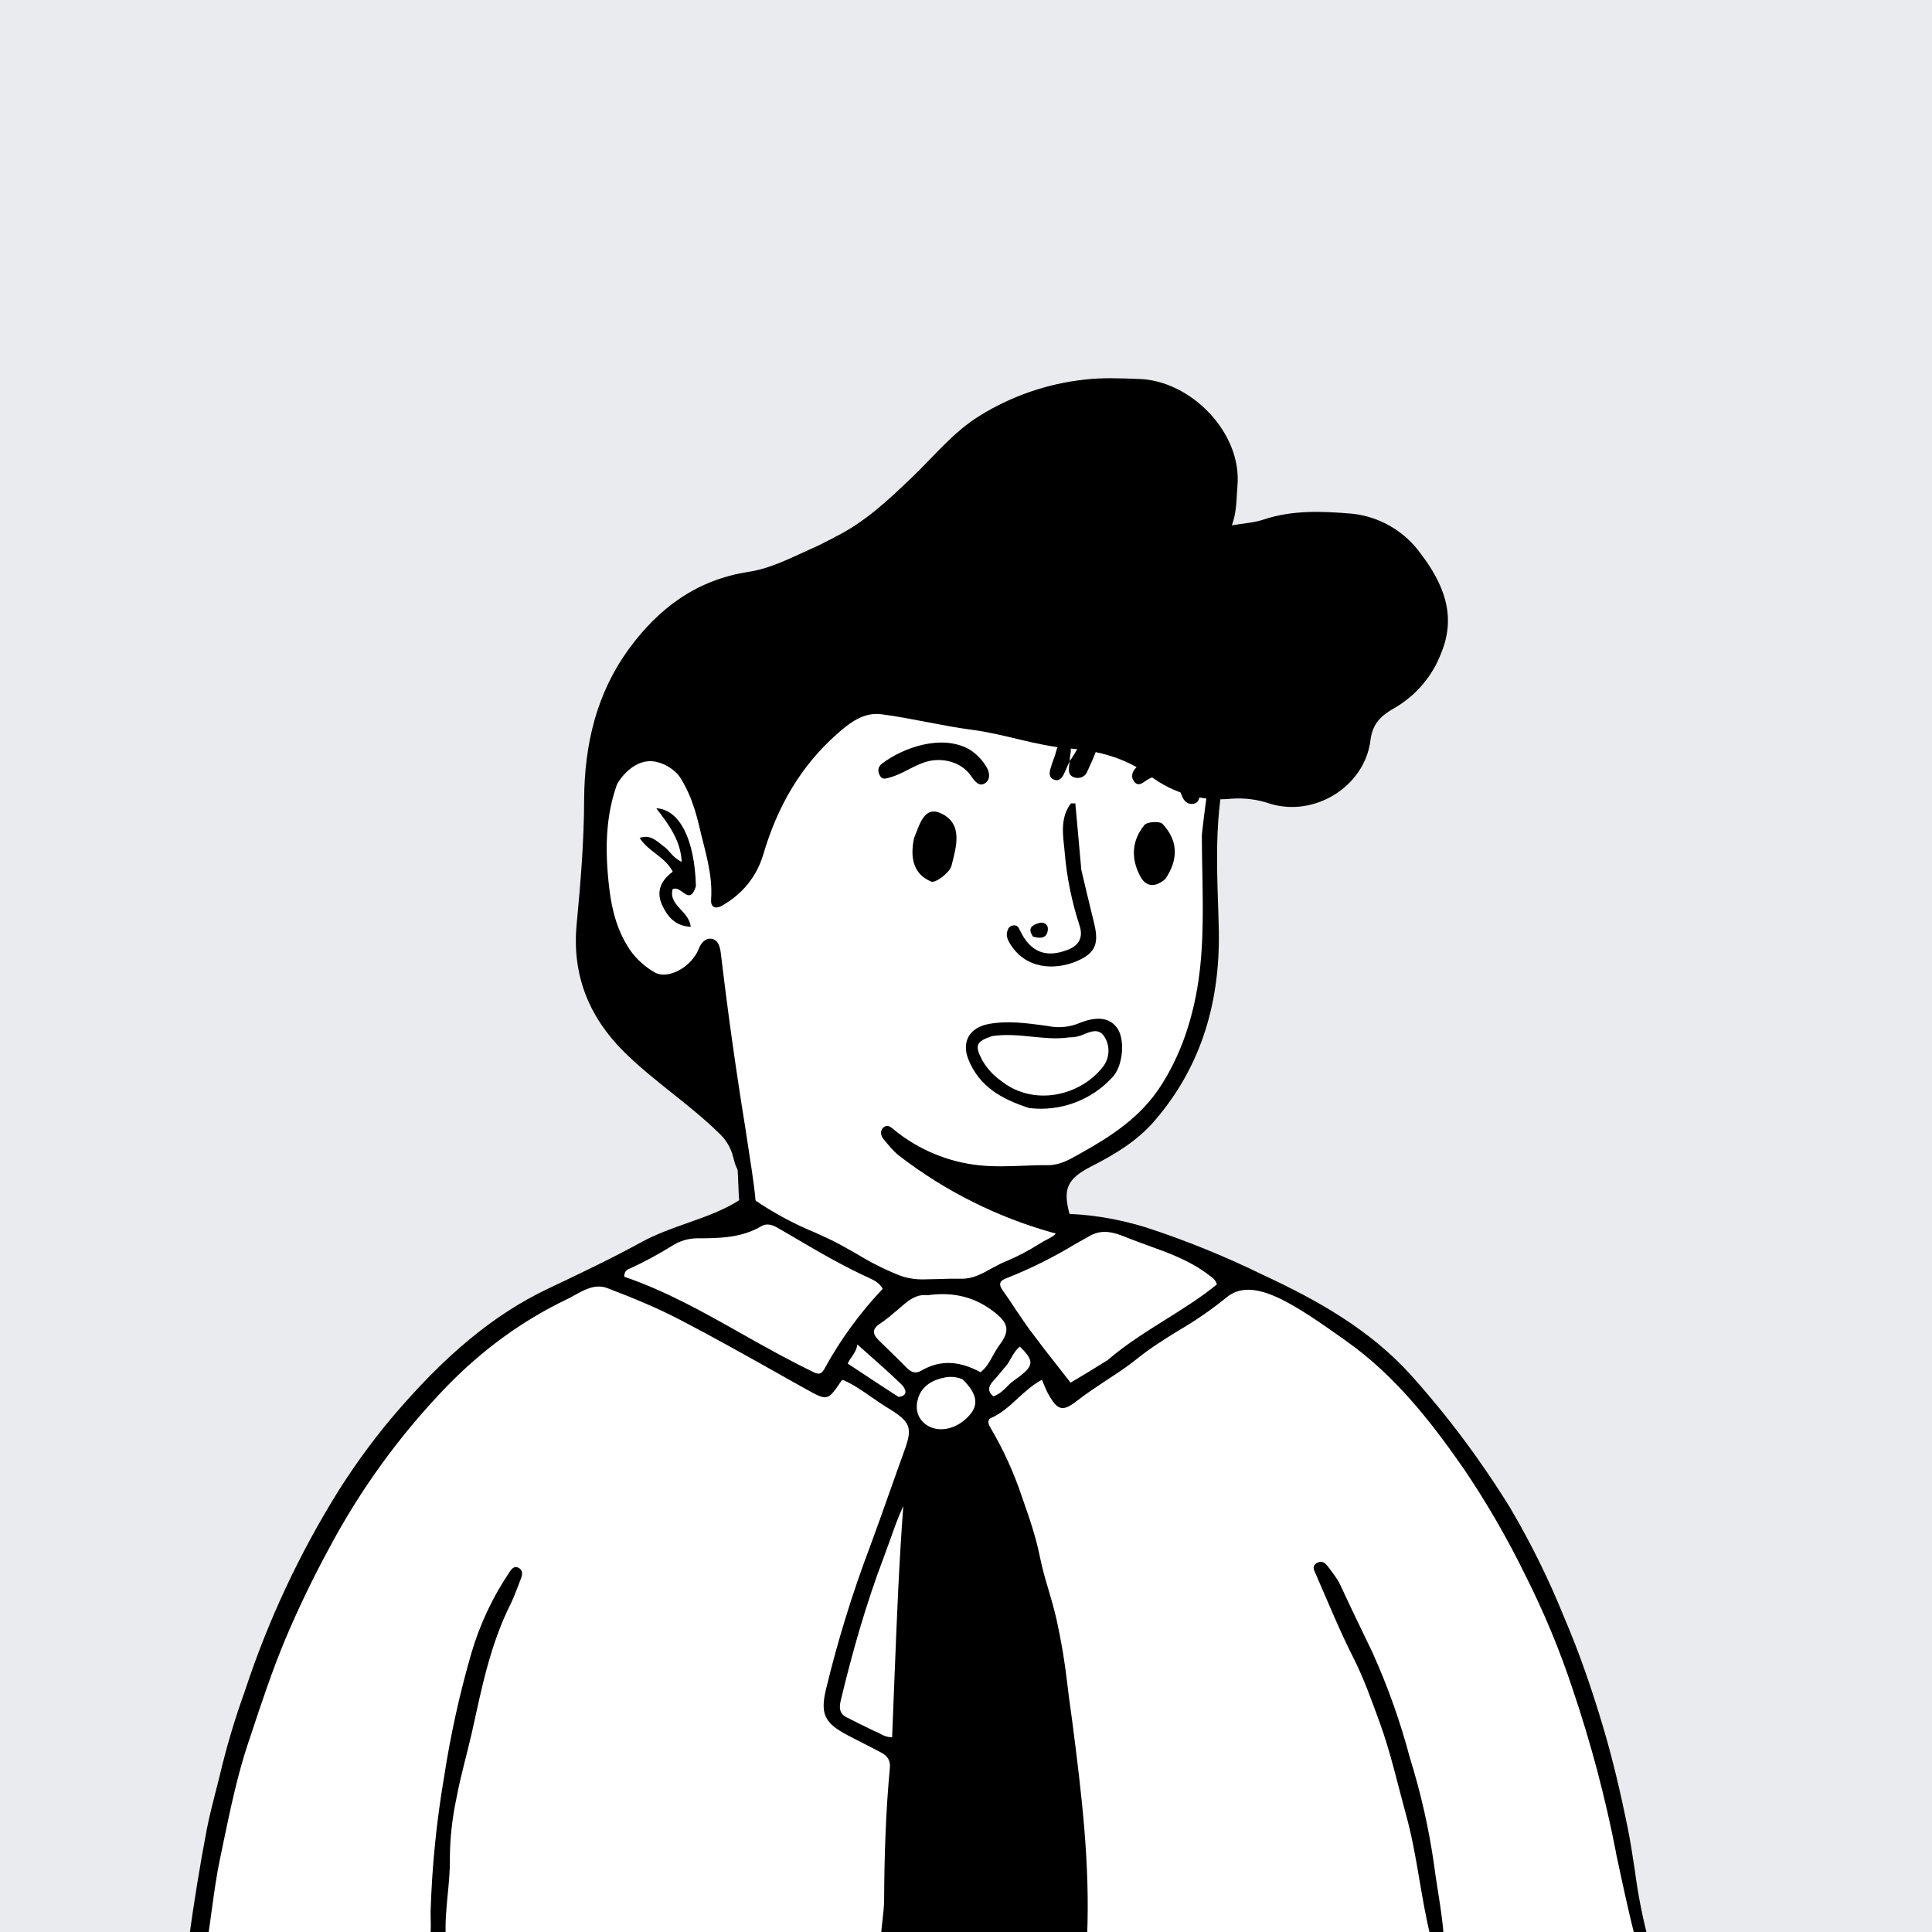
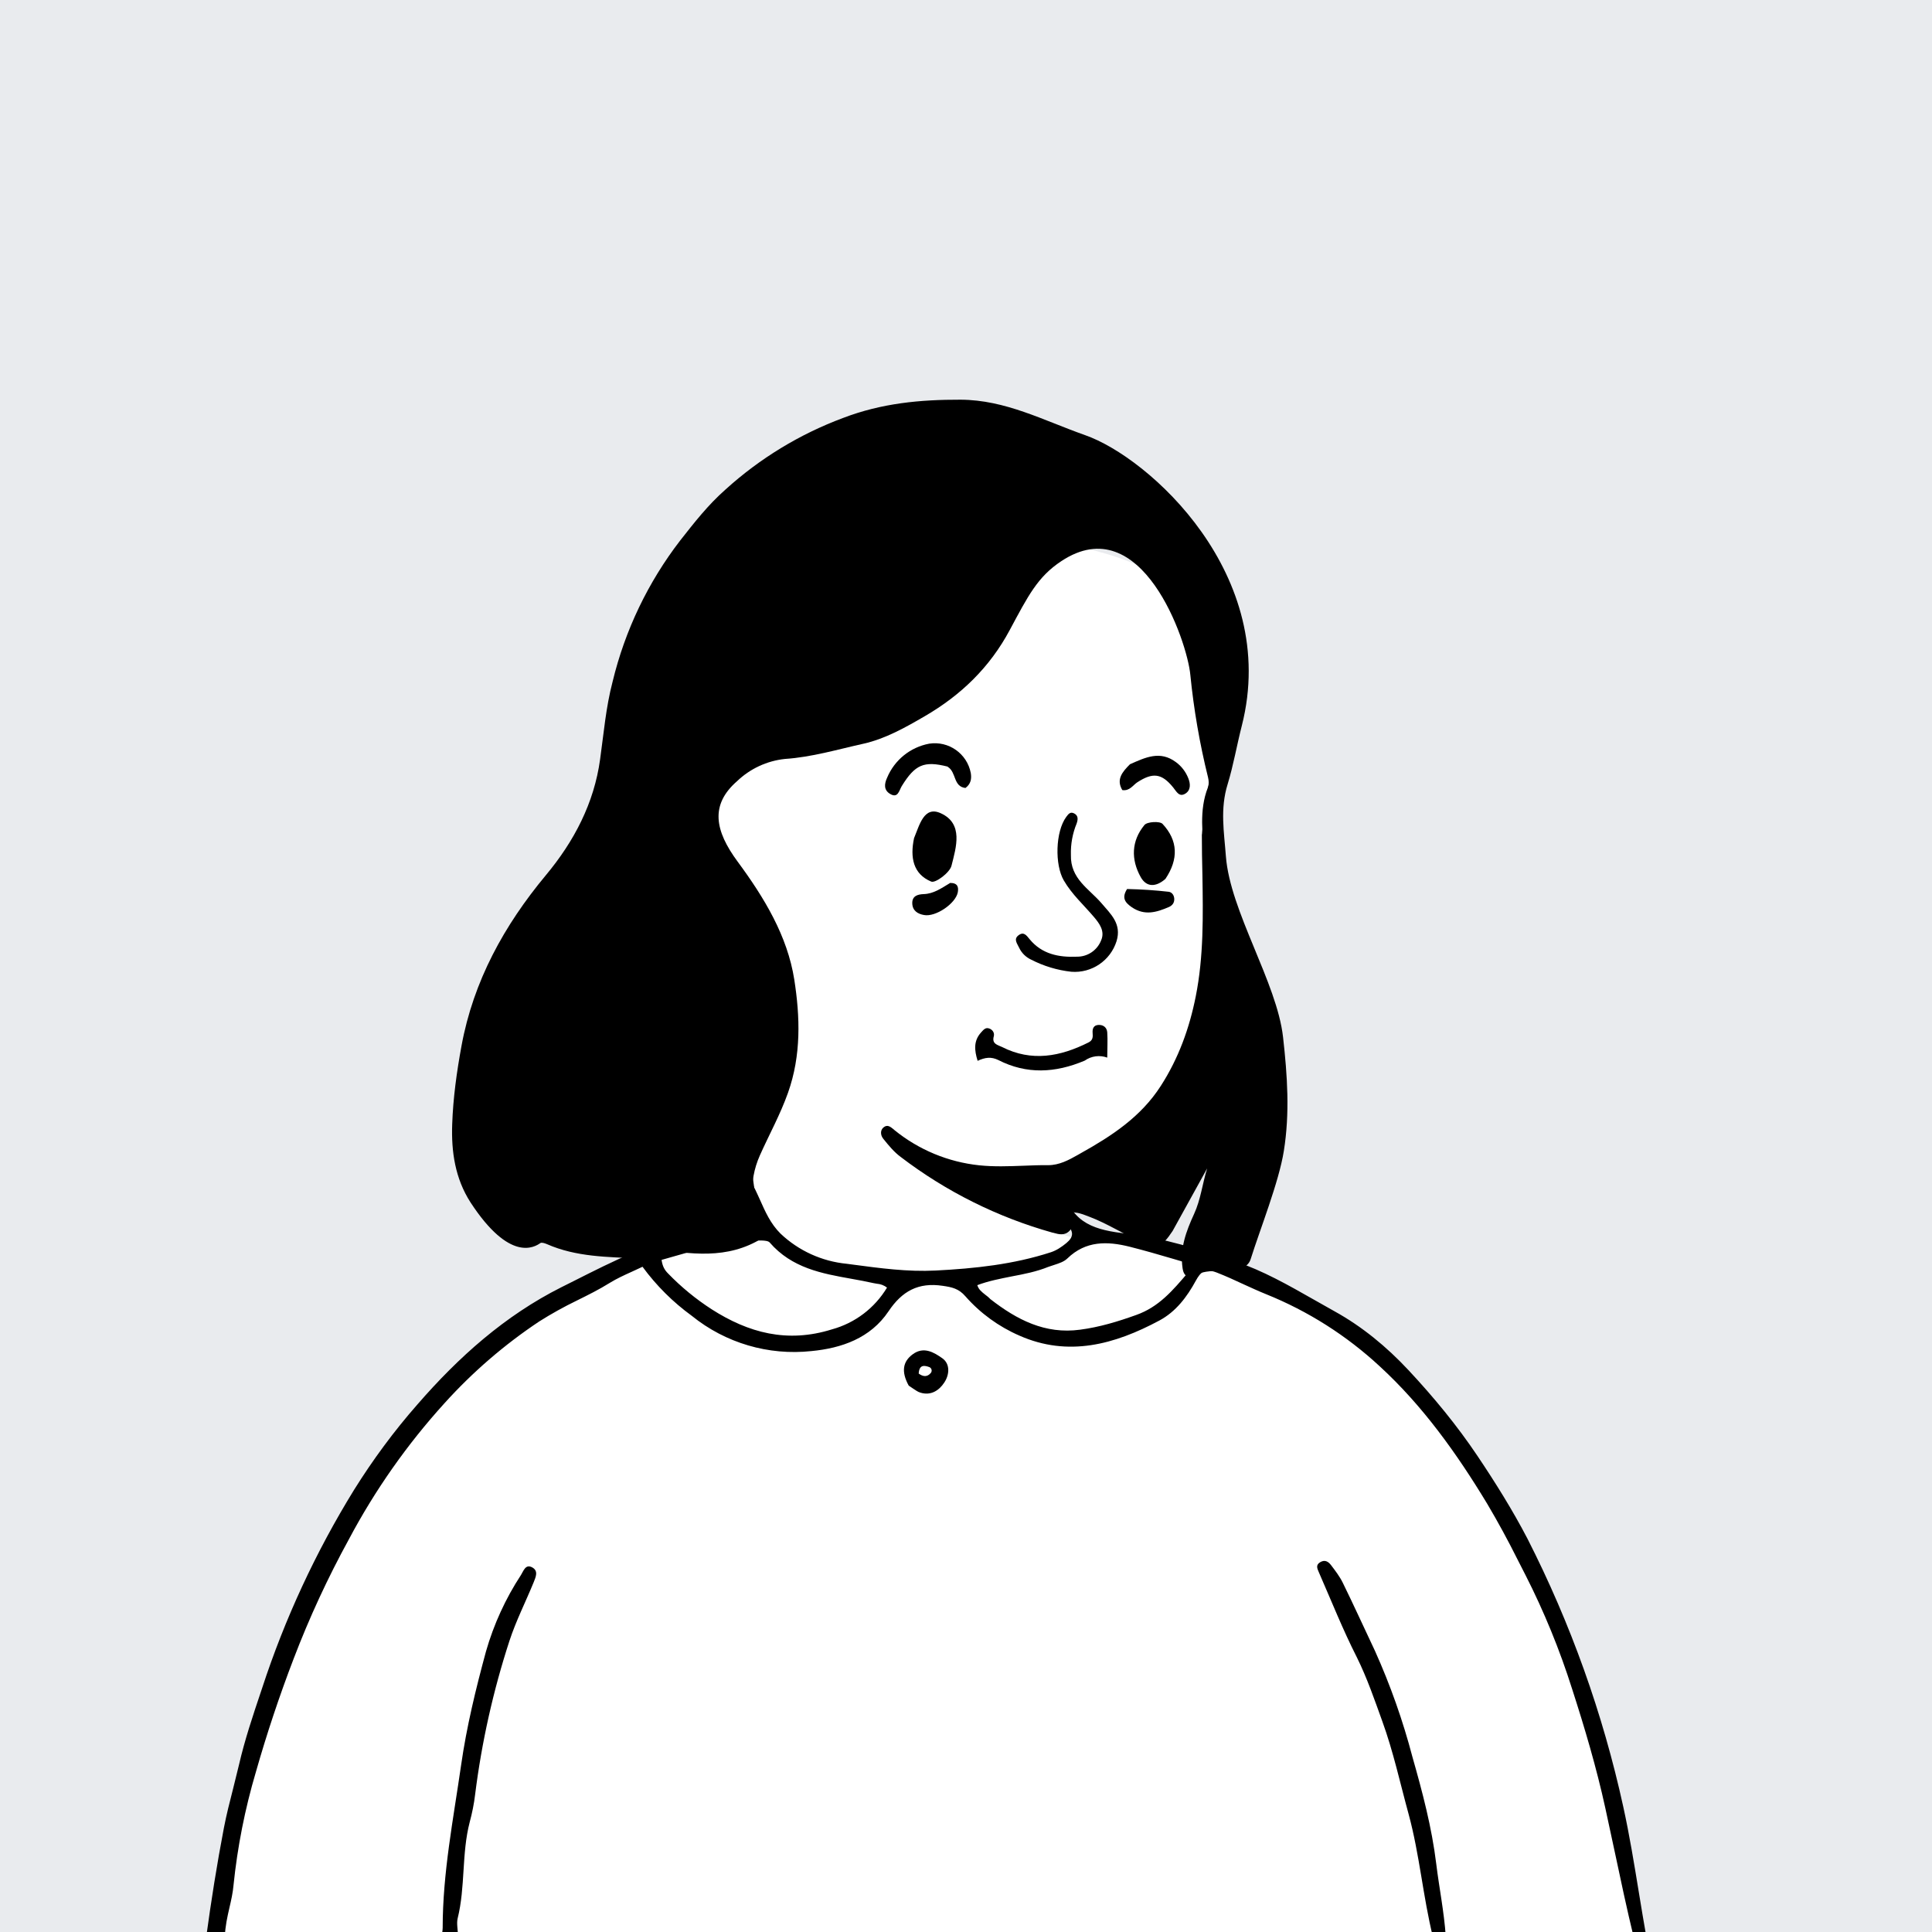
<svg xmlns="http://www.w3.org/2000/svg" viewBox="0 0 1744 1744" fill="none" shape-rendering="auto">
  <mask id="viewboxMask">
    <rect width="1744" height="1744" rx="0" ry="0" x="0" y="0" fill="#fff" />
  </mask>
  <g mask="url(#viewboxMask)">
    <rect fill="#e9ebee" width="1744" height="1744" x="0" y="0" />
    <g transform="translate(531 487)">
      <path d="M554 727.7c-99.2 297-363.8 388.6-503.7 19.8-19.3-50.7 31-69.5 66.2-91.9 24.1-15.3 36.8-28.5 35.3-42.2-7-64.4-36.9-243.8-36.9-243.8l-3-5.8s.7-1.6-2.2 1.2c-3 3-9.9 34.2-37 34.2-24.5 0-49.2-10.9-61-86.3C7.2 285.6 9.6 214 40 201c12.5-5.3 24-7.2 35.2-.8 11.3 6.4-13-22 112-126C268.4 6.4 396.7-3.5 448.5 8 500.3 19.5 552 44.8 574.9 98.5c27.8 65-25.9 114.3-14 262.5-2.2 53.6.8 171.2-146.6 210.6-28 7.5-19.3 48.4 22.7 58.4 67 21 117 72.3 117 97.9" fill="#fff" />
      <path fill-rule="evenodd" clip-rule="evenodd" d="m554 266.2.1-1.4c4.1-36.4 8.2-71.7 27.1-103.4 6.5 4.4 5.7 10 3.7 15.2-19.9 51.2-18 104.4-16.2 157.6l.4 14c2.1 66.4-14.5 126.8-58.7 177.5-15.4 17.6-35.8 29.8-56.5 40.3-21.4 11-25.9 20.1-19.2 43.6l.8 2.6c1.4 3.9 2.8 7.9-1 11.8-4.5 4.6-9.5 3.3-14.8 1.8l-.6-.1a406.4 406.4 0 0 1-137-68.3c-6-4.4-10.8-10.3-15.5-16.1l-.3-.4c-2.5-3-3-7.8.5-10.4 3.3-2.5 5.8-.5 8.7 1.8l1 .9a145.5 145.5 0 0 0 76.3 31.7c13.4 1.4 26.6.9 40 .4 7.4-.3 14.8-.6 22.3-.5 10.2 0 18.7-4.7 26.7-9.2l2.8-1.6c27.8-15.5 54.3-32.8 72.2-60.7 16.1-25 25.9-52.2 31.6-80.9 7.2-36.1 6.6-72.7 6-109.8-.3-12-.5-24.2-.5-36.4ZM50.6 190.8c21.9-1.7 34 11.2 44.3 26.3a140.4 140.4 0 0 1 22.4 61.5c.5 3.7 1 7.6-1.2 11.3-4.5.6-4.9-3-5-5.6-.5-20.7-9.7-38.7-18.9-56.1-6.6-12.5-16.2-24.6-31.4-27.6-17.2-3.5-33 12-40.8 32.2-14.5 37.6-12 74.6 1.4 111 5.8 15.9 13.1 32.1 27.8 43.2 14.8 11.3 32.7 9.3 43.6-5.7l2-2.5c2-2.6 4-5.1 5-8 2.1-5.8 5.4-11.2 11.3-10.4 6.8 1 8 8.3 8.7 14a3661 3661 0 0 0 22 156.7l5.9 38.8c2.6 17.1 5.6 41.7 3.6 52.1a28 28 0 0 0-.3 2.2c-.4 2.8-.6 5-4.2 5.5-4.9.8-7-2-7.7-6.4-2.3-17-3-23.6-4-49.6-.9-25.2-5.6-50-10.4-74.9l-5-27c-5.2-30.8-10.3-62-10.8-97l-2 3c-7.6 11.3-13.7 20.5-24.5 24a40.5 40.5 0 0 1-46.1-12.5 127.8 127.8 0 0 1-28.8-55.8c-8.4-34-9.9-67.1.9-100.6 5.2-16.1 23.7-44.7 42.2-42Zm34.6 127.5c4.4 3.2 8.4 6 12-5.4-1.1-42.2-14.7-69.2-35.8-70.3 11.2 14.6 22 28.8 23 48.5a32.3 32.3 0 0 1-10.7-8.8c-2-2.2-4-4.4-6.5-6l-3-2.4c-4.8-3.6-9.7-7.4-17.8-4.5 3.8 5.8 9 10 14.3 14 6 4.7 12 9.3 15.6 16.5-10.6 7.7-15.2 17.7-9.7 29.9 4.8 10.5 11.9 19.2 25.9 19.8-.6-6.3-4.7-10.9-8.8-15.4-5-5.4-9.7-10.6-7.5-18.6 3.2-1.5 6.2.7 9 2.7Z" fill="#000" />
    </g>
    <g transform="translate(178 1057)">
-       <path d="M1304.4 692.5.7 689.2S34 479.5 96.9 360.3c73-138.7 173.6-266 400-320.3 9-2.1 96.1 44.3 128.4 60.3 15 7.4 77.1 2.9 77.1 2.9l110.8-54.9s130.4 42 196.6 79.3c84.2 47.3 179.2 187 223 296 46.6 115.8 71.6 269 71.6 269Z" fill="#fff" />
-       <path d="M631.4 692.5s-1.8-127.4-.4-169.8c2-64.6 19.5-284 19.5-284s16.8 4.6 25.5 2.7a404 404 0 0 0 30.5-11.7s44.4 106.5 53.6 143.7c15.6 62.8 33.3 256.5 33.3 256.5l2.8 62.6H631.4Z" fill="#000" />
-       <path fill-rule="evenodd" clip-rule="evenodd" d="M1280.6 615c5.5 25.8 11 51.7 17.5 77.5 4.6 0 8.1 0 11.3-.9a485 485 0 0 1-11.7-60.7c-2-13.1-4-26.2-6.6-39-6.2-30.4-13.2-60.5-22-90-10-33.6-21.4-67-35.3-99.3a734.6 734.6 0 0 0-48.2-97.8 834.7 834.7 0 0 0-89.3-119.8c-37.6-41.9-85.4-68.5-134.7-91.4a816 816 0 0 0-105.3-42.7c-25.6-7.8-52-12.4-79-12.2-6 0-9.3 3.6-5.5 7.6 8.2 8.6 2.4 11.8-3.3 14.9a101.8 101.8 0 0 0-8.9 5A203 203 0 0 1 731 81.2c-4.7 1.8-9.2 4.2-13.7 6.7-8.6 4.8-17.3 9.6-27.3 9.4-7-.1-13.9 0-20.8.3l-14.7.3c-7.2 0-14.3-1.2-21-3.8a247.8 247.8 0 0 1-37.6-18.9c-8.8-5-17.6-10.1-26.8-14.4l-11.6-5.3A298 298 0 0 1 503 26.1c-5.2-3.8-10.2-1.8-14.4.8-14.5 9-30.4 14.6-46.3 20.2-14 5-28 9.9-41 17-27.3 15-55.6 28.4-83.8 41.8-52.5 24.7-94.7 63.1-132.8 106.4-21 23.8-40 49.3-57 76.2a832.4 832.4 0 0 0-84 179l-1.2 3.5a703.8 703.8 0 0 0-20 65.8c-1.6 7.2-3.5 14.3-5.3 21.4-3 11.8-6 23.5-8.4 35.4-6.3 32.9-11.6 66-16.2 99 6.3 0 11.6 0 17.1-1.1 1.3-8.4 2.4-16.6 3.5-24.7 2.2-15.9 4.3-31.5 7.6-46.8l2.6-12.6c6.4-30.6 12.7-61.2 22.6-91 1-2.6 1.8-5.3 2.7-8 9.5-28.6 19-57.3 30.6-85.1a922.1 922.1 0 0 1 39.1-81.4 647.7 647.7 0 0 1 107-147.5c31.5-32.4 67.5-59 108.2-78.5 2.3-1 4.7-2.4 7-3.7 9.2-5.1 19-10.6 30-6.3 22.5 8.6 45 17.8 66.3 29 28.8 15 57.1 30.9 85.5 46.8 8.8 5 17.6 10 26.4 14.8l.5.3c19.8 11 19.8 11 32.4-7.6l.8-.3.5-.2c9.4 4 17.8 10 26.2 15.8 4.8 3.3 9.5 6.6 14.5 9.6 20.4 12.5 22.3 17.5 14.6 38.6-4.5 12.3-8.8 24.7-13.2 37-5.8 16.4-11.6 32.8-17.6 49a1075.7 1075.7 0 0 0-40 129.7c-5.2 22.2-.8 30.2 19.7 41 4.8 2.6 9.7 5 14.6 7.5l15.8 8.2c5.3 2.8 8.3 7 7.7 13.5-3.7 39.4-5 79-5.2 118.6 0 6.2-.7 12.4-1.4 18.6-.7 5.6-1.3 11.2-1.5 16.7h14.3c5.8-54.6 7.6-109.3 9.4-164.2.9-27.5 3-55 5-82.5 1.3-15.7 2.4-31.5 3.4-47.2.8-12 1-24.1 1.1-36.2.3-18.2.6-36.3 2.7-54.4 1.8-14.3 3.1-28.7 4.5-43.5l2-20.5c17 7 30.4.3 43.4-8 7.2 6 10.2 14 13 21.8l2.5 6.3c13.6 32.2 22.5 66 31 99.9 4.6 18 9 36 12.2 54.4l1.3 7.8v.4c6 34.9 12 69.8 16.2 105 3.7 32 5.8 64.3 8 96.5l2.3 35.5c.3 3.4.3 6.8.4 10.3.1 5.6.3 11.4 1.1 17.5 4.9 1.1 8.4 1.1 12.3 0 2.8-65.7-5-129.4-13.2-193.1l-1.7-12.6c-1-7.2-2-14.3-2.8-21.5a563 563 0 0 0-9.8-59c-2-8.8-4.5-17.6-7.1-26.4-3-9.9-5.8-19.8-7.9-30-3.7-18.8-10-36.7-16.3-54.6a322.5 322.5 0 0 0-28.3-62.2c-1.8-3-3.6-7.1.4-9 9.3-4 16.6-10.8 24-17.6 6.8-6.2 13.6-12.5 22-16.9l1.8 4.5c1.3 3 2.5 6 4 8.6 8.6 15.1 13 16 26.6 5.3 8.2-6.3 16.8-12 25.4-17.7 9.5-6.2 19-12.4 27.8-19.5 12-9.7 25.1-17.9 38.3-26a337 337 0 0 0 42.4-29.3c24-20.5 62 6.4 107.8 38.7l.6.5c43.4 30.6 76 72 106 115.2a791.5 791.5 0 0 1 55.8 96.5c16.7 33.2 31 67.5 42.6 102.7a1128.7 1128.7 0 0 1 39 147Zm-714-437c-2.2 3.9-4.2 6.2-8.8 4.3-22.7-10.9-44.4-23-66-35.2-34.7-19.6-69-38.9-106.3-51.6 0-5 2.4-6.2 4.5-7.2l.4-.1c13.1-6 25.8-12.9 38.1-20.5a42.4 42.4 0 0 1 22.9-6.9c20 0 40-.3 58-11 4.8-2.7 9.6-1.3 14.5 1.5l15.8 9.2c22 13 44.2 25.8 67.5 36.4 4.5 2 9 4.6 11.6 9.5a348.2 348.2 0 0 0-52.2 71.5Zm255.7-7.6c16-13.8 34-25 51.8-36.2 16-10 32-20 46.4-31.8-1.4-4.2-3.8-6-6.2-7.6a51 51 0 0 1-1.3-1C896.3 81 877 74 857.5 67c-6.5-2.4-13-4.7-19.4-7.3-9.2-3.7-20.4-7.7-31.9-1.3l-13.9 7.8a409 409 0 0 1-61.7 30.6c-6.6 2.4-7.4 5.6-3.2 11.4 4 5.5 7.7 11.1 11.4 16.8 4.5 6.6 8.9 13.2 13.6 19.6 8.2 11 16.7 22 25.2 32.7l10.8 13.8c11.5-6.8 22-13.1 33.9-20.6Zm-181.9-51.9c5.5-4.2 11.5-7.3 18.8-6.3 24.4-3.4 44 2 61.5 16.1 12 9.7 12.7 16.6 3.4 29-2.2 3-4 6.2-5.8 9.4-3 5.6-6 11-11.2 15-17.7-9.6-35.3-12-53.3-1.5-5.4 3.2-9.4 1.5-13.5-2.7a902 902 0 0 0-16.6-16.4l-7.8-7.6c-5.9-5.7-7.7-10.5 1-16 5.3-3.5 10-7.6 15-11.8 2.7-2.4 5.6-4.9 8.5-7.2Zm-24.3 389.3c3 1.7 6.3 3.4 11.2 3.4l2.3-57.7c2-50.4 4-100.7 7.8-151-4.7 10.1-8.4 20.5-12 30.8l-5.4 14.8c-16.1 42.3-28.5 85.8-39 129.7-1.6 6.5-1.4 12 5 15.3 7.9 4 15.8 8 25.5 12.6 1.6.5 3 1.3 4.6 2.1Zm58.5-321.3a27 27 0 0 1 16.3 1.6c13 12.7 14.7 22.7 6.6 32-11.1 13-28.1 16.9-39.4 9-8.6-6.1-10-15.4-7.3-24 3.4-11 13-16.5 23.8-18.6ZM633.1 204c10.3-1.3 5.3-8.7 2.8-11.1-9-8.8-18.3-17.1-28.4-26l-11.6-10.3c-.6 4.8-2.9 8-5 11.2a37.2 37.2 0 0 0-3.7 6l.2.2c15 10 29.7 19.6 45.7 30Zm94.5-25 4-4.8 2.7-4.6c2.6-4.5 4.8-8.3 8.4-11 12.5 12.3 12.5 16.8.5 26.2-1.2 1-2.4 1.8-3.7 2.7-2.8 2.1-5.7 4.2-8.1 6.8-3.6 3.7-7.1 7.2-12.7 9.2-5.3-4.4-4.7-8.8-.3-13.7 3.2-3.5 6.2-7.1 9.2-10.8Z" fill="#000" />
-       <path d="M1113.7 692.5c-9.3-36.8-12.3-74.6-22.4-111-7.7-28-14-56.7-24-84-7.1-19.3-14-39-23.4-57.6-12.7-25-23.3-51.2-34.6-77-1.3-2.9-3-6.3 1.2-8.9 4.5-2.6 7.6-.4 10 2.8 4 5.4 8.5 10.8 11.3 16.8 9.4 20.3 19.2 40.5 28.9 60.6a612.4 612.4 0 0 1 34 95.6 617.4 617.4 0 0 1 21.8 96.4c2.7 21.4 7.2 42.7 8.8 65.3-3.4 1-7 1-11.6 1ZM210 692.5c1.5-7.9.6-16 .7-24a883 883 0 0 1 12.2-121.6c5.8-37.7 14-75 24.6-111.6A264 264 0 0 1 282 362c2-3 4.3-5.8 8.2-3.7 3.5 2 3.6 5.5 2.3 9-3.2 8-5.8 16-9.6 23.7-18.5 36.7-26.2 76.5-35 116.2-4.5 19.7-10.2 39.2-13.9 59.2a265.4 265.4 0 0 0-5.9 53c.5 24-5 47.4-3.7 72.2-4.5 1-8.8 1-14.3 1Z" fill="#000" />
+       <path d="M1303 692 16 688.7S53.5 481.5 111 360C236.9 93.7 489.4 44.3 511.3 56.7c32 18 62.3 40.7 151.4 40.7 91.1 0 148.8-39.5 148.8-39.5s135.3 32.3 200.6 69.5c83.1 47.4 177 187 220.2 295.9 46 115.6 70.7 268.7 70.7 268.7Z" fill="#fff" />
+       <path fill-rule="evenodd" clip-rule="evenodd" d="M1296.8 692c-6.3-26-11.8-51.9-17.3-77.9l-8.4-39c-8-36.6-18.6-72.3-30-107.6a678.2 678.2 0 0 0-42.1-102.8l-7-13.7a802.4 802.4 0 0 0-27.6-50.7c-27.4-45.3-58.1-88.3-97-124a334.8 334.8 0 0 0-102.4-65c-7-2.8-13.8-6-20.7-9.1-7.9-3.7-15.8-7.3-24-10.5-10.6-4-14.4-.7-18.8 7.3-8 14.7-18 28-32.9 36-40.3 21.6-82.3 33.2-126.5 13.6a138 138 0 0 1-48.6-35.4c-6-7-12.2-8.3-20.5-9.5-22-3.3-36.7 4.7-49 23.1-16.3 24.2-42.3 33.2-69.5 35.8a146.6 146.6 0 0 1-108-31.8A203.2 203.2 0 0 1 402 86.5l-9.7 4.5c-6.9 3.1-13.6 6.2-19.8 10-9.6 6-19.7 11-29.8 16a347.3 347.3 0 0 0-34 18.9 454.4 454.4 0 0 0-85.4 73.7 604 604 0 0 0-86.3 122.8 869 869 0 0 0-50 108.1 1216.5 1216.5 0 0 0-34 102 562 562 0 0 0-20.2 102.2c-.6 6.8-2.1 13.6-3.7 20.4-1.9 8.3-3.8 16.8-4.1 25.8-5.5 1-10.6 1-16.9 1 4.5-32.9 9.7-66 16-98.8 2.3-12 5.3-23.7 8.3-35.4l5.3-21.5c5.2-22.6 12.6-44.6 20-66.6l.9-2.7a836.3 836.3 0 0 1 83-179c17-27.2 36-53 57.1-77 37.3-43 79.1-80.3 130-105.9l10.8-5.4c36-18.2 72-36.4 112-44.2 11.1-2.1 22.2-4.6 33-7.6 12.7-3.5 15.2-9.1 10.3-21.1l-1-2.2c-.7-1.6-1.4-3.3-1.7-5v-.4c-.6-3.6-1.2-7.8 3.8-8.9 4.3-1 5.5 1.6 7 5l.6 1.1c1.6 3.2 3 6.5 4.5 9.7 4.8 10.8 9.6 21.7 18.6 30.6a101 101 0 0 0 59.7 27.2l5.3.7c24.8 3.3 49.7 6.7 75 5.4 35.3-1.8 70.2-5.5 104-16.5 5.2-1.7 9.7-4.8 14-8.3 7-5.8 6.5-10.6.5-16.8-8.9-9.2-11-20.6-10.3-32.6 4-1.5 7-.5 7.6 1.8 7 30.4 29.6 36 55.8 39 33.8 3.8 66.1 14.3 98.5 25 25.4 8.5 48.3 21.6 71.2 34.6l18.6 10.5c25 13.8 47.2 32.1 66.9 53.2 22.7 24.3 43.9 50 62.4 77.6 16.1 24 31.5 48.6 45 74.5a1007.4 1007.4 0 0 1 86.5 242c5.6 25.4 9.8 51.3 14.1 77.5 2.2 13.2 4.3 26.4 6.7 39.7-3.2.9-6.7.9-11.2.9ZM573 143a83.8 83.8 0 0 0 49.7-37.7 17 17 0 0 0-9.2-3.5l-2.8-.5a470 470 0 0 0-19.9-3.9c-27-4.8-54-9.7-74-32.8-1.3-1.5-4.6-1.7-7-1.8-27.5-.5-53.4 6.9-79.4 14.3l-11.2 3.2c.8 5.6 2.6 9 5.8 12.2a224 224 0 0 0 39.6 32.5c32.9 21 67.9 30.7 108.4 18Zm224 .3c-31.6 4.3-57.1-9-81-27.6-1.6-1.7-3.3-3-4.9-4.2-3-2.4-5.7-4.5-6.9-8.4 10.1-3.8 20.6-5.8 31.1-7.9 11.2-2.1 22.4-4.3 33-8.6l5.4-1.8c4.3-1.4 8.7-2.8 11.8-5.8 16.7-16.2 36.2-15.6 56.2-10.6 13 3.3 26 7 39.5 11l19 5.6-5.6 6.5c-14.1 16.6-26.6 31.3-46.9 38.5-16.7 6-33.2 11-50.7 13.3Z" fill="#000" />
+       <path d="M1115.6 692c-9.1-36.9-12.1-74.7-22-111.2-7.7-28.1-13.9-56.8-23.8-84-7-19.4-13.7-39-23-57.8-12.7-25-23.1-51.2-34.4-77-1.3-3-2.9-6.3 1.3-8.8 4.3-2.6 7.4-.5 9.8 2.6 3.8 5 7.8 10.2 10.6 15.9 10 20.4 19.4 41.1 29.1 61.6A612.7 612.7 0 0 1 1097 529c9 31.6 17.5 63.6 21.5 96.6 2.6 21.4 7 42.7 8.6 65.4-3.3 1-6.8 1-11.4 1ZM221.2 692c-.6-3 .4-5.8.4-8.7 0-49.6 9.6-98 16.6-146.7 5-35 13.3-69 22.5-102.9a253.5 253.5 0 0 1 31.6-69c2.3-3.6 4-10 10-6.9 6.1 3.2 3.2 9 1.4 13.6-7.2 17.6-15.9 34.7-21.8 52.7a748.3 748.3 0 0 0-31 138.7c-1 8.5-2.7 16.8-4.9 25-7.4 28.5-3.8 58.4-10.9 87-1.1 4.7.3 10.1.3 16.2-4.5 1-8.9 1-14.2 1Z" fill="#000" />
+       <path fill-rule="evenodd" clip-rule="evenodd" d="M645.9 165.5c-9 6.6-10.5 15.7-3.6 28.3l4 2.7c2.3 1.5 4.3 3 6.5 3.6 9.5 3 17-2 21.6-9.1 4.7-7 5.5-16.9-1.9-22-7.3-5.1-16.6-10.9-26.6-3.5Zm5.4 17.4Zm0 0c3.8 2.8 7.6 3.4 10.9-.5a3.4 3.4 0 0 0-1.2-5.3c-4.4-1.6-9.2-2.6-9.7 5.8Z" fill="#000" />
    </g>
    <g transform="translate(266 207)">
-       <path d="M487.2 278c27.1-13.3 48.2-33.2 69-53.1 20.2-19.1 37.6-41.3 61.5-56.2 28.8-18 61.3-29.3 95.1-33 16.6-2 33-1.2 49.6-.6 46.6 1.5 93.1 48.7 88.6 96.8-1 11.3-.4 22.8-5 35.3 10.5-1.8 20-2.3 28.6-5.2 26.2-8.8 53.4-7.5 79.9-5.3a87.7 87.7 0 0 1 62.2 36.4c20 26.4 32.3 55.1 18.4 89a97 97 0 0 1-41.6 49.6c-12.5 7-20.5 14-22.4 29.6-5.2 41.5-50.2 69.6-90.6 57.2a87.3 87.3 0 0 0-35-4.5 104 104 0 0 1-73.3-20.6c-22.7-16.7-47-22.7-73.2-24.8-29.9-2.4-58-13-87.5-16.8-27.4-3.6-54.2-10.4-81.5-14-16.2-2.3-29 7.6-40.6 17.9-33 29.2-53.8 66-66.2 108-6 20.4-18.6 36-37.2 46.7-6.9 4-10.6.8-10.1-5.3 1.7-23.2-5.8-44.7-10.8-66.6-4.7-20.2-12-39.8-26.3-55.8-12.9-14.5-31.5-18.2-42.9 6.3-15.8 34-16.2 69.6-11.9 106 2.4 20.3 7.5 39.1 19 56a69.8 69.8 0 0 0 21.5 19.5c11 6.8 30.4-2.4 38.8-17.8 2.5-4.7 3.3-11 11-11.5 10 69.2 22.2 138 35.2 206.6.5 2.6-1.3 5-5.3 5.8-6.4-4.4-7.2-12.8-9.3-19.4a44 44 0 0 0-12.4-18.8c-26.7-26.1-58.4-46.4-85-72.7-32-31.7-47.2-69.7-43-115 3.6-37.7 6.7-75.4 6.8-113.3.3-49 11-95.3 40.4-135.6 27-37 61.4-62.5 108.1-69.6 19.8-3 37.8-12.5 56-20.6 7-3 13.8-6.6 21.4-10.5Z" fill="#000" />
+       <path d="M389 234.8A329 329 0 0 1 495 170.3c35-13.4 69.8-16.6 106.1-16.5 40.6.2 74.5 18.6 112.4 32 57.4 20 176.1 126 141.5 262.2-4.6 18-7.6 35.8-12.8 52.8-7 22.5-3.2 43.3-1.6 65.2 3.8 49.7 46.1 114 51.6 163.2 3.9 34.6 6.2 68.6.7 102.8-4.4 27.9-21.6 71-29.9 97.5-5.5 17.8-39.4 4-54.3 17.3-5.3-2-6.5-4.6-7.2-9-2.6-17.8 3.2-33.3 10.4-49 6-13 7.5-27.4 11.8-41.1a190666.9 190666.9 0 0 1-31.2 56.5c-10 15-14 16.4-30.1 9.1-15-6.8-29-15.8-44.4-21.7-4.4-1.6-8.3-3.5-13.1-4-13.3-1.3-18.6-12.3-24.8-21.8-2.1-3.3 1.4-5.7 4.2-8a277.8 277.8 0 0 1 56-34.8c30-15.5 44.8-41.6 57.8-69.8 13.2-28.3 19.2-58.7 24-89.2 5-32 .7-64.1-1-96.1-1.3-21.6-5-43.1 3.3-64.2 1-2.6.8-6 .1-8.9a653 653 0 0 1-16-92.6c-2.8-30.5-44-150.6-116.4-102.7-21.5 14.2-30 31.3-46.6 62.2-18 33.7-44 58.8-76.7 77.8-17.5 10.2-35.6 20.4-55.2 24.8-23.5 5.2-46.8 12.2-71.1 13.8a73.6 73.6 0 0 0-43.2 20.1c-24.5 21.4-20 44.7.5 72.5 24 32.5 45 67.1 51.2 106.6 5.2 33.4 6.4 68.2-5.7 102.2-7 19.7-16.9 37.5-25.3 56.3-11 24.6-8.2 49.5 2.2 74.8-31.7 19.8-65 14.4-99.2 9.4 1.7 9.5-5.6 9.4-12.8 9-27.9-1.4-56-1.3-82.4-12.9-1.9-.8-4.8-1.8-6-1-5.4 3.8-27.7 17.4-63-36.6-14-21.7-17.5-46-16.6-70.7.8-23.6 4.1-47.4 8.4-70.7 10.7-58.4 38.5-108.8 76.1-154 25.6-30.7 43.6-65.2 49-104.6 3.3-23.5 5.2-47 11.3-70.2A339.3 339.3 0 0 1 348 280.9c12.6-16 25-32 41-46.1Z" fill="#000" />
    </g>
    <g transform="translate(791 871)">
-       <path d="M104.4 64.4c-14.7 4.9-15.7 8.4-8.6 22a59 59 0 0 0 17 18.4c29.7 23.5 71.7 13.1 91.8-12.8 6.2-8 6.6-19.1 1-27.6-5.4-8.1-13.8-3.4-20.8-.7-4.5 1.8-9.1 1.5-13.7 2-21.7 2.6-43-5-66.7-1.3Z" fill="#fff" />
-       <path fill-rule="evenodd" clip-rule="evenodd" d="M83.3 85.7c10 24.5 30.3 35.6 54.6 43.5a87.6 87.6 0 0 0 75.5-28c9.3-9.9 11.5-33.9 4-44.3-6.7-9.2-17.8-10.9-34-4.4a48 48 0 0 1-24.8 3.3l-6.2-1c-16.8-2.2-33.5-4.6-50.7-1.5-17.4 3.2-25.1 15.9-18.4 32.4Zm12.5.6c-7.1-13.5-6-17 8.6-22 12.5-1.9 24.4-.7 36 .5 10.3 1 20.4 2.1 30.7 1 1.3-.3 2.7-.3 4.1-.4a30.3 30.3 0 0 0 11.9-2.6c6.5-2.7 13.7-5.7 18.6 1.6a23.7 23.7 0 0 1-1.1 27.6c-20.1 26-62.1 36.3-91.8 12.8a59 59 0 0 1-17-18.5Z" fill="#000" />
+       <path d="M188.2 86.4c-26.7 11.3-52.6 12.5-78-.5-6.5-3.2-12-2.4-18.7.7-3-9.6-3.7-18 3-25.5 2-2.1 3.9-5 7.4-3.7 3.1 1 5 4 4.2 7-2 7 3.5 7.8 7.4 9.7 26.8 13.6 52.6 8.7 78.1-4.1 4-2 4-5 3.7-8.6-.3-3.7.8-7 5.3-7.2 4.5-.2 7.6 2.4 7.9 6.7.5 7.1 0 14.3 0 22.8a22 22 0 0 0-20.3 2.7Z" fill="#000" />
    </g>
    <g transform="translate(653 805)" />
    <g transform="translate(901 668)">
-       <g fill="#000">
-         <path d="M75.1 117.2c3.9 16.3 7.4 31.6 11.2 46.7 5 19.6 2.1 28.4-15.7 35.9-20 8.2-45.5 7-59.6-15.5-2.2-3.5-3.6-6.6-3-10.6.7-3.2 1.9-5.7 5.4-6.3 3.7-.6 5 1.5 6.4 4.6 9.4 19.7 23.7 25.2 43.7 17.1 10.1-4 13.3-11.8 10-21.6a292 292 0 0 1-13.5-67c-1.5-14.8-4.2-30.2 5.7-43.3h4l5.4 60Z" />
-         <path d="M31.5 177.5c-5.7-8.1 0-10.7 5.5-12.3 4-1.2 8.2 1 7.9 5.6-.5 8-6.1 8.8-13.4 6.7Z" />
-       </g>
+       <path d="M65.7 103.7c-.6 21.6 16.4 30.6 27.5 43.5 8.5 10 18.5 18.7 13.7 34.4a39.6 39.6 0 0 1-40.8 27.6 104 104 0 0 1-36.4-11A22.2 22.2 0 0 1 19 187.6c-1.7-3.8-5.4-7.8-.5-11.4 4.6-3.4 7 0 10 3.7 11 13.3 26 16.4 42.6 15.7A23.2 23.2 0 0 0 93 180.8c3.6-8.3-1.6-15.2-6.3-20.8-9.3-11-20-20.5-27.4-33.2-8.3-14.2-7.6-44.1 2.2-57.4 1.9-2.5 3.6-5 7.2-3.1 3.8 2 3.4 5.5 2.2 9a69.3 69.3 0 0 0-5.2 28.4Z" fill="#000" />
    </g>
    <g transform="translate(610 680)">
-       <path d="M215.1 76.6c5-12 9-29.4 24.1-22.5 20.7 9.4 13.9 30.7 9.7 47.4-1.6 6.3-14.5 15.9-18.3 14.3-16.3-6.8-19.2-21.7-15.5-39.2ZM442 113.4c-8.6 7.5-17 7.6-22.2-1.5-9-16-8.6-32.8 3.3-47.2 2.5-3 13.8-3.6 16.3-1 14 15 14.6 31.8 2.6 49.7Z" fill="#000" />
+       <path d="M407.4 122.5c13 .3 25.4 1.1 37.6 2.5 3 .4 5 3.3 5 6.7 0 3.3-1.7 5.6-4.7 7-11.2 4.8-22 8.2-33.7.2-6.5-4.5-9-8.7-4.2-16.4ZM247.6 117c7 0 7.8 3.8 7 8.5-2 10.2-20 22.4-30.4 20.5-5.9-1-10.5-4-10.7-10.5-.2-6.7 4.8-8.2 10.3-8.4 9-.3 15.8-5.2 23.8-10ZM215.1 76.6c5-12 9-29.4 24.1-22.5 20.7 9.4 13.9 30.7 9.7 47.4-1.6 6.3-14.5 15.9-18.3 14.3-16.3-6.8-19.2-21.7-15.5-39.2ZM442 113.4c-8.6 7.5-17 7.6-22.2-1.5-9-16-8.6-32.8 3.3-47.2 2.5-3 13.8-3.6 16.3-1 14 15 14.6 31.8 2.6 49.7Z" fill="#000" />
    </g>
    <g transform="translate(610 680)" />
    <g transform="translate(774 657)">
-       <g fill="#000">
-         <path d="M102.1 42.8c-8.7-12.1-25.2-16-38.8-12.5-12 3.2-21.7 11-33.6 14.4-4 1.1-7.5 2.7-9.7-2.1-1.9-3.9-1.5-7.4 2.2-10.3C41 18 75.8 5.4 100.9 19.4a45.7 45.7 0 0 1 15 15c3.3 4.7 4.5 11.6 0 15.1-5.9 4.6-10-1.2-13.8-6.7ZM288 48.8c-9.7-6.5-18.9-7.3-28-.8-3.2 2.3-6.7 4.8-10 .8-3.3-4.1-2.4-8.6 1.3-12.6 5.6-6.1 13.2-7.1 20.8-8a33.7 33.7 0 0 1 36.7 30c.2 4.3 0 9.1-5.2 10.3-4.7 1-8.3-1.7-10.2-5.9-1.9-4.2-3.2-8.7-5.4-13.8ZM191.6 30c5.2-6.6 8-15 14.5-20.6 2.5-2.1 4.4-5.5 8.5-3.2 3.7 2.1 4 5.9 3 9-3.1 8.6-6.7 17.1-10.7 25.4-2 4-7 5.5-11 4.2-6.6-2-5-7.9-4.4-13.9v-1Z" />
-         <path d="M191.7 29.8c-2 4.2-3.6 8.5-5.7 12.6-1.6 3.1-4.2 5.8-8 4.6-4.6-1.4-5-5.3-4-9.3 1.2-4.1 2.5-8 4-12 2-4.7 1.5-12.4 9.3-11.3 8.4 1.3 4.4 8.4 4.4 14.4v1Z" />
-       </g>
+       <path d="M81.4 35C60 29.6 52 33.2 40 52.6c-2.4 4-3.4 11.4-10.6 7-5.6-3.4-5.3-8.8-2.6-14.6a51.4 51.4 0 0 1 38-30.7 33.1 33.1 0 0 1 37.5 26.4c.9 5.3.1 10-4.8 13.6-11.2-1.3-8-14.2-16-19.1ZM246.2 32.8c14-6.2 27-12.4 41.2-1.9 5.1 3.7 9 8.8 11.3 14.7 2 5 2.3 10.7-2.7 13.8-5.7 3.5-8.1-2.1-11-5.6-10.4-12.8-18.4-13.7-32.4-4.6-4 2.6-6.8 8-13.5 7-5.7-9.6-.1-16.3 7-23.4Z" fill="#000" />
    </g>
    <g transform="translate(0 559)" />
  </g>
</svg>
